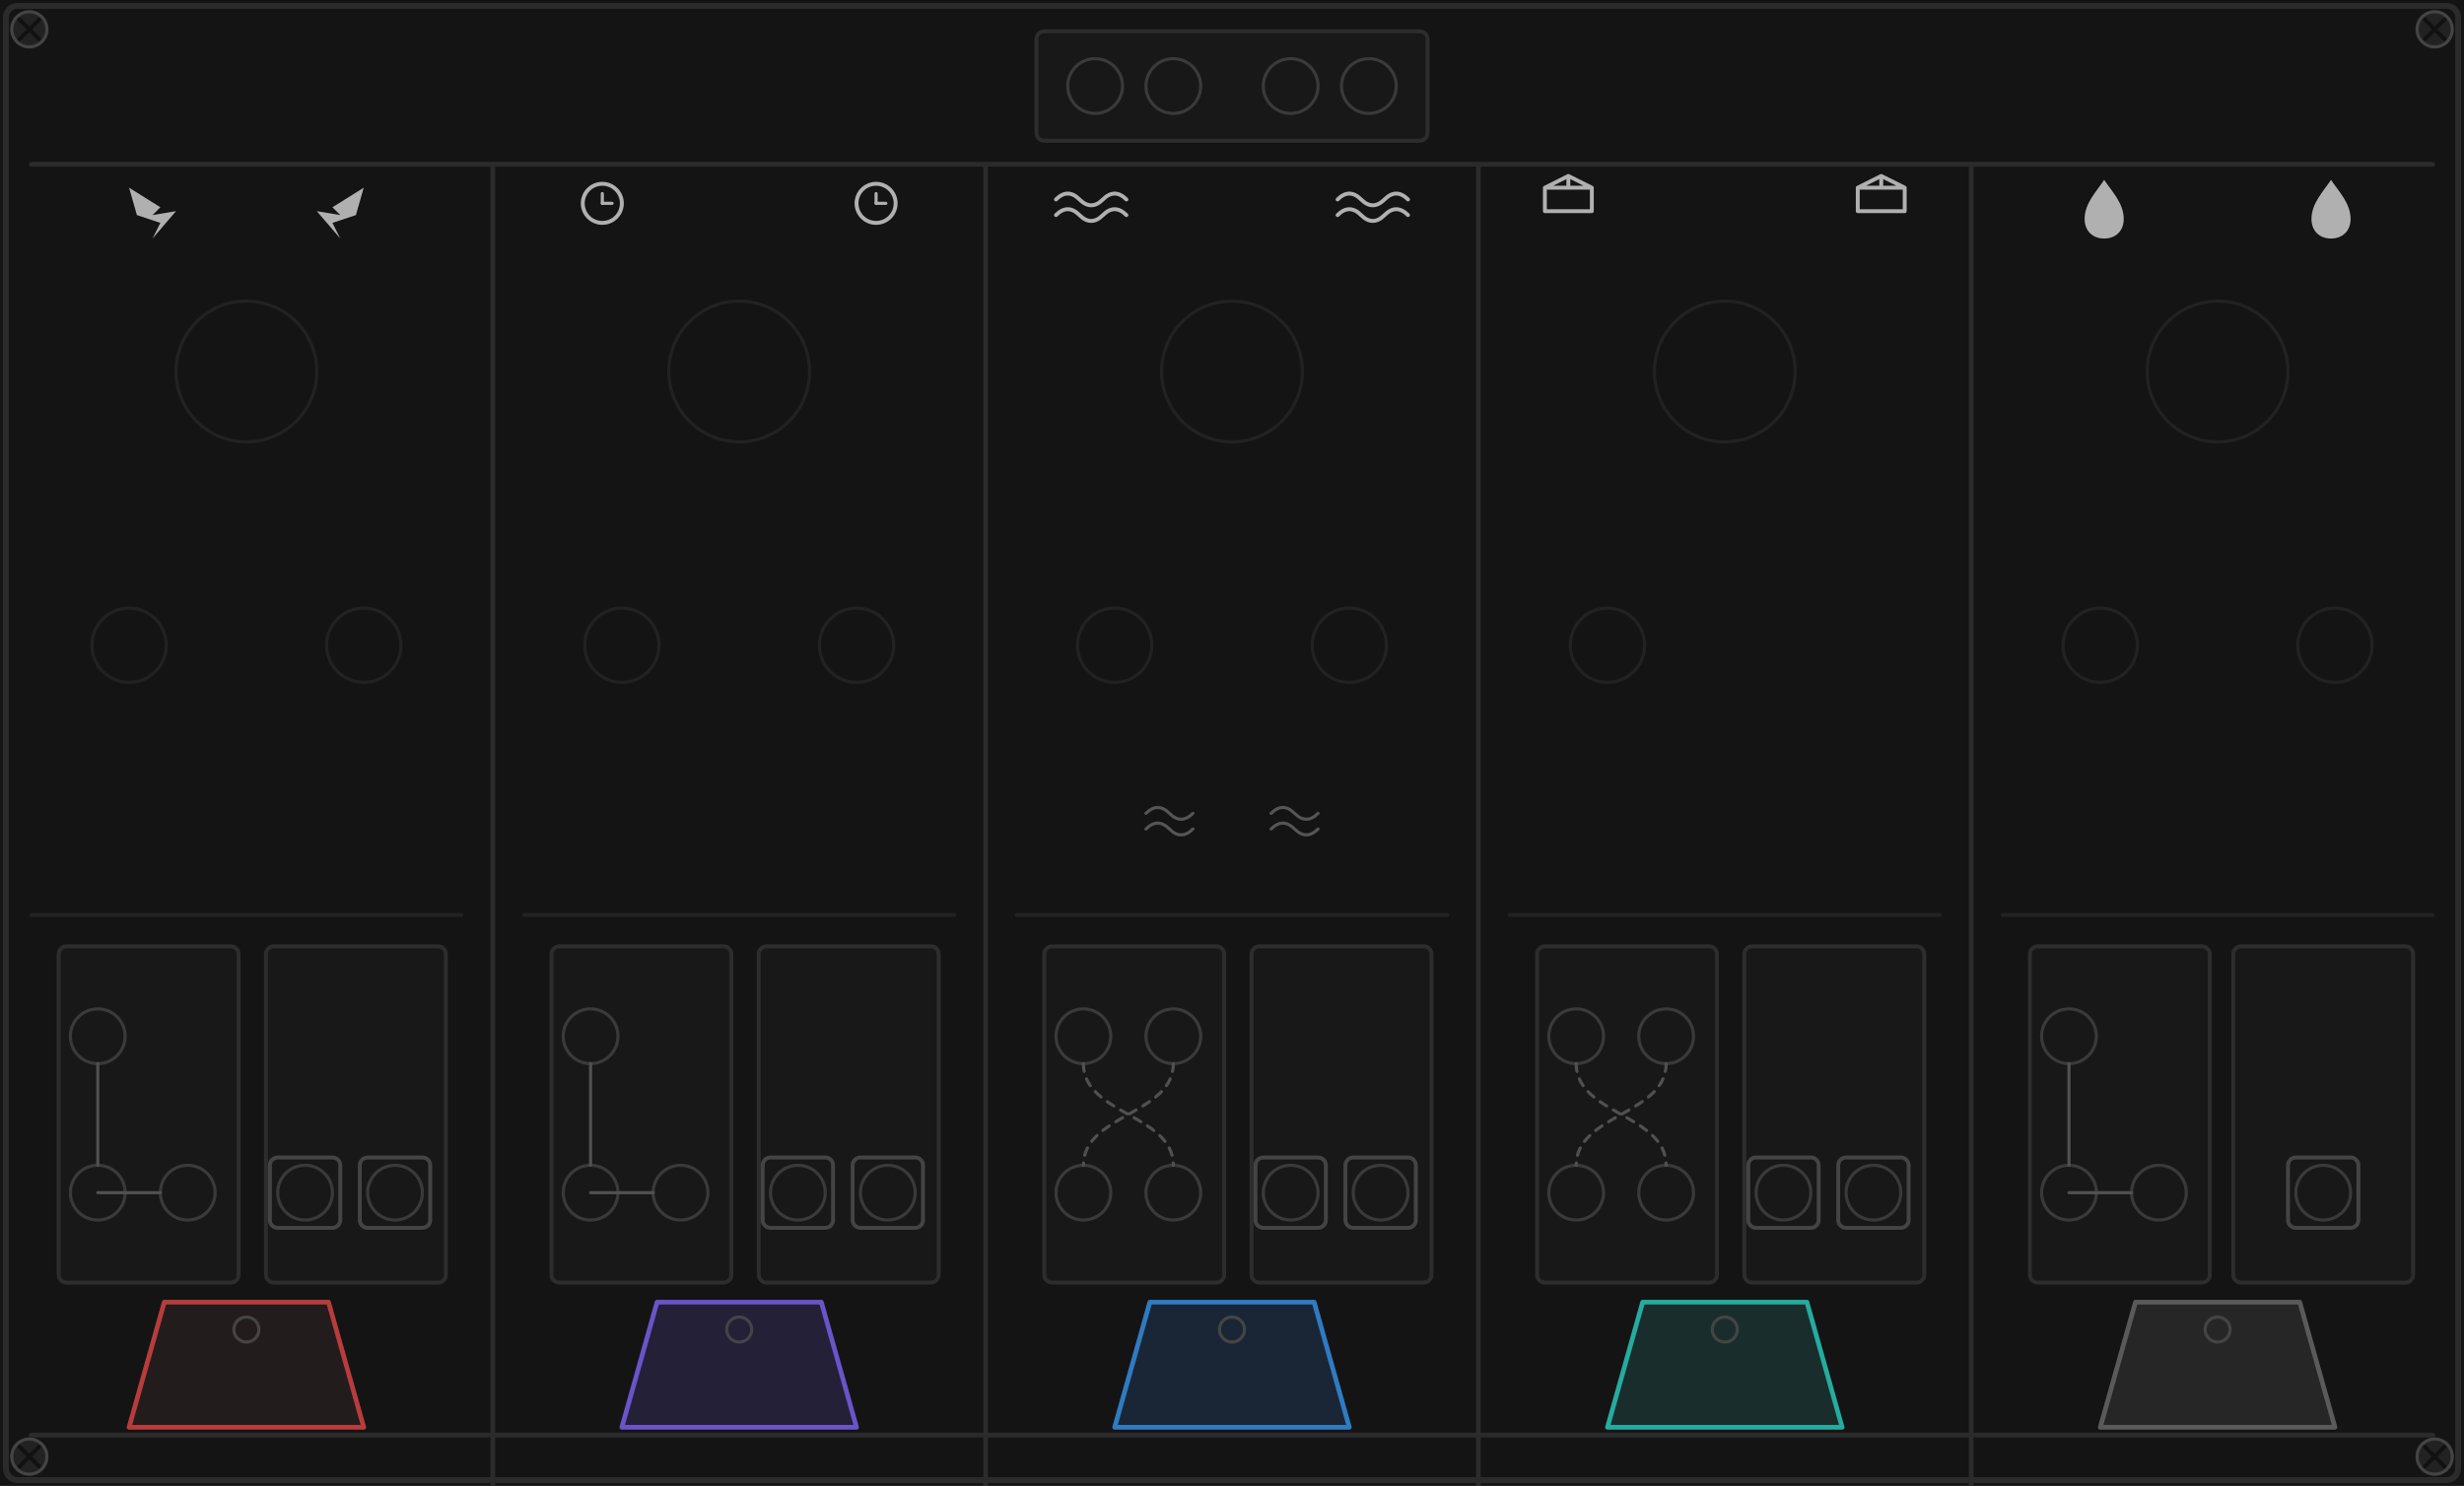
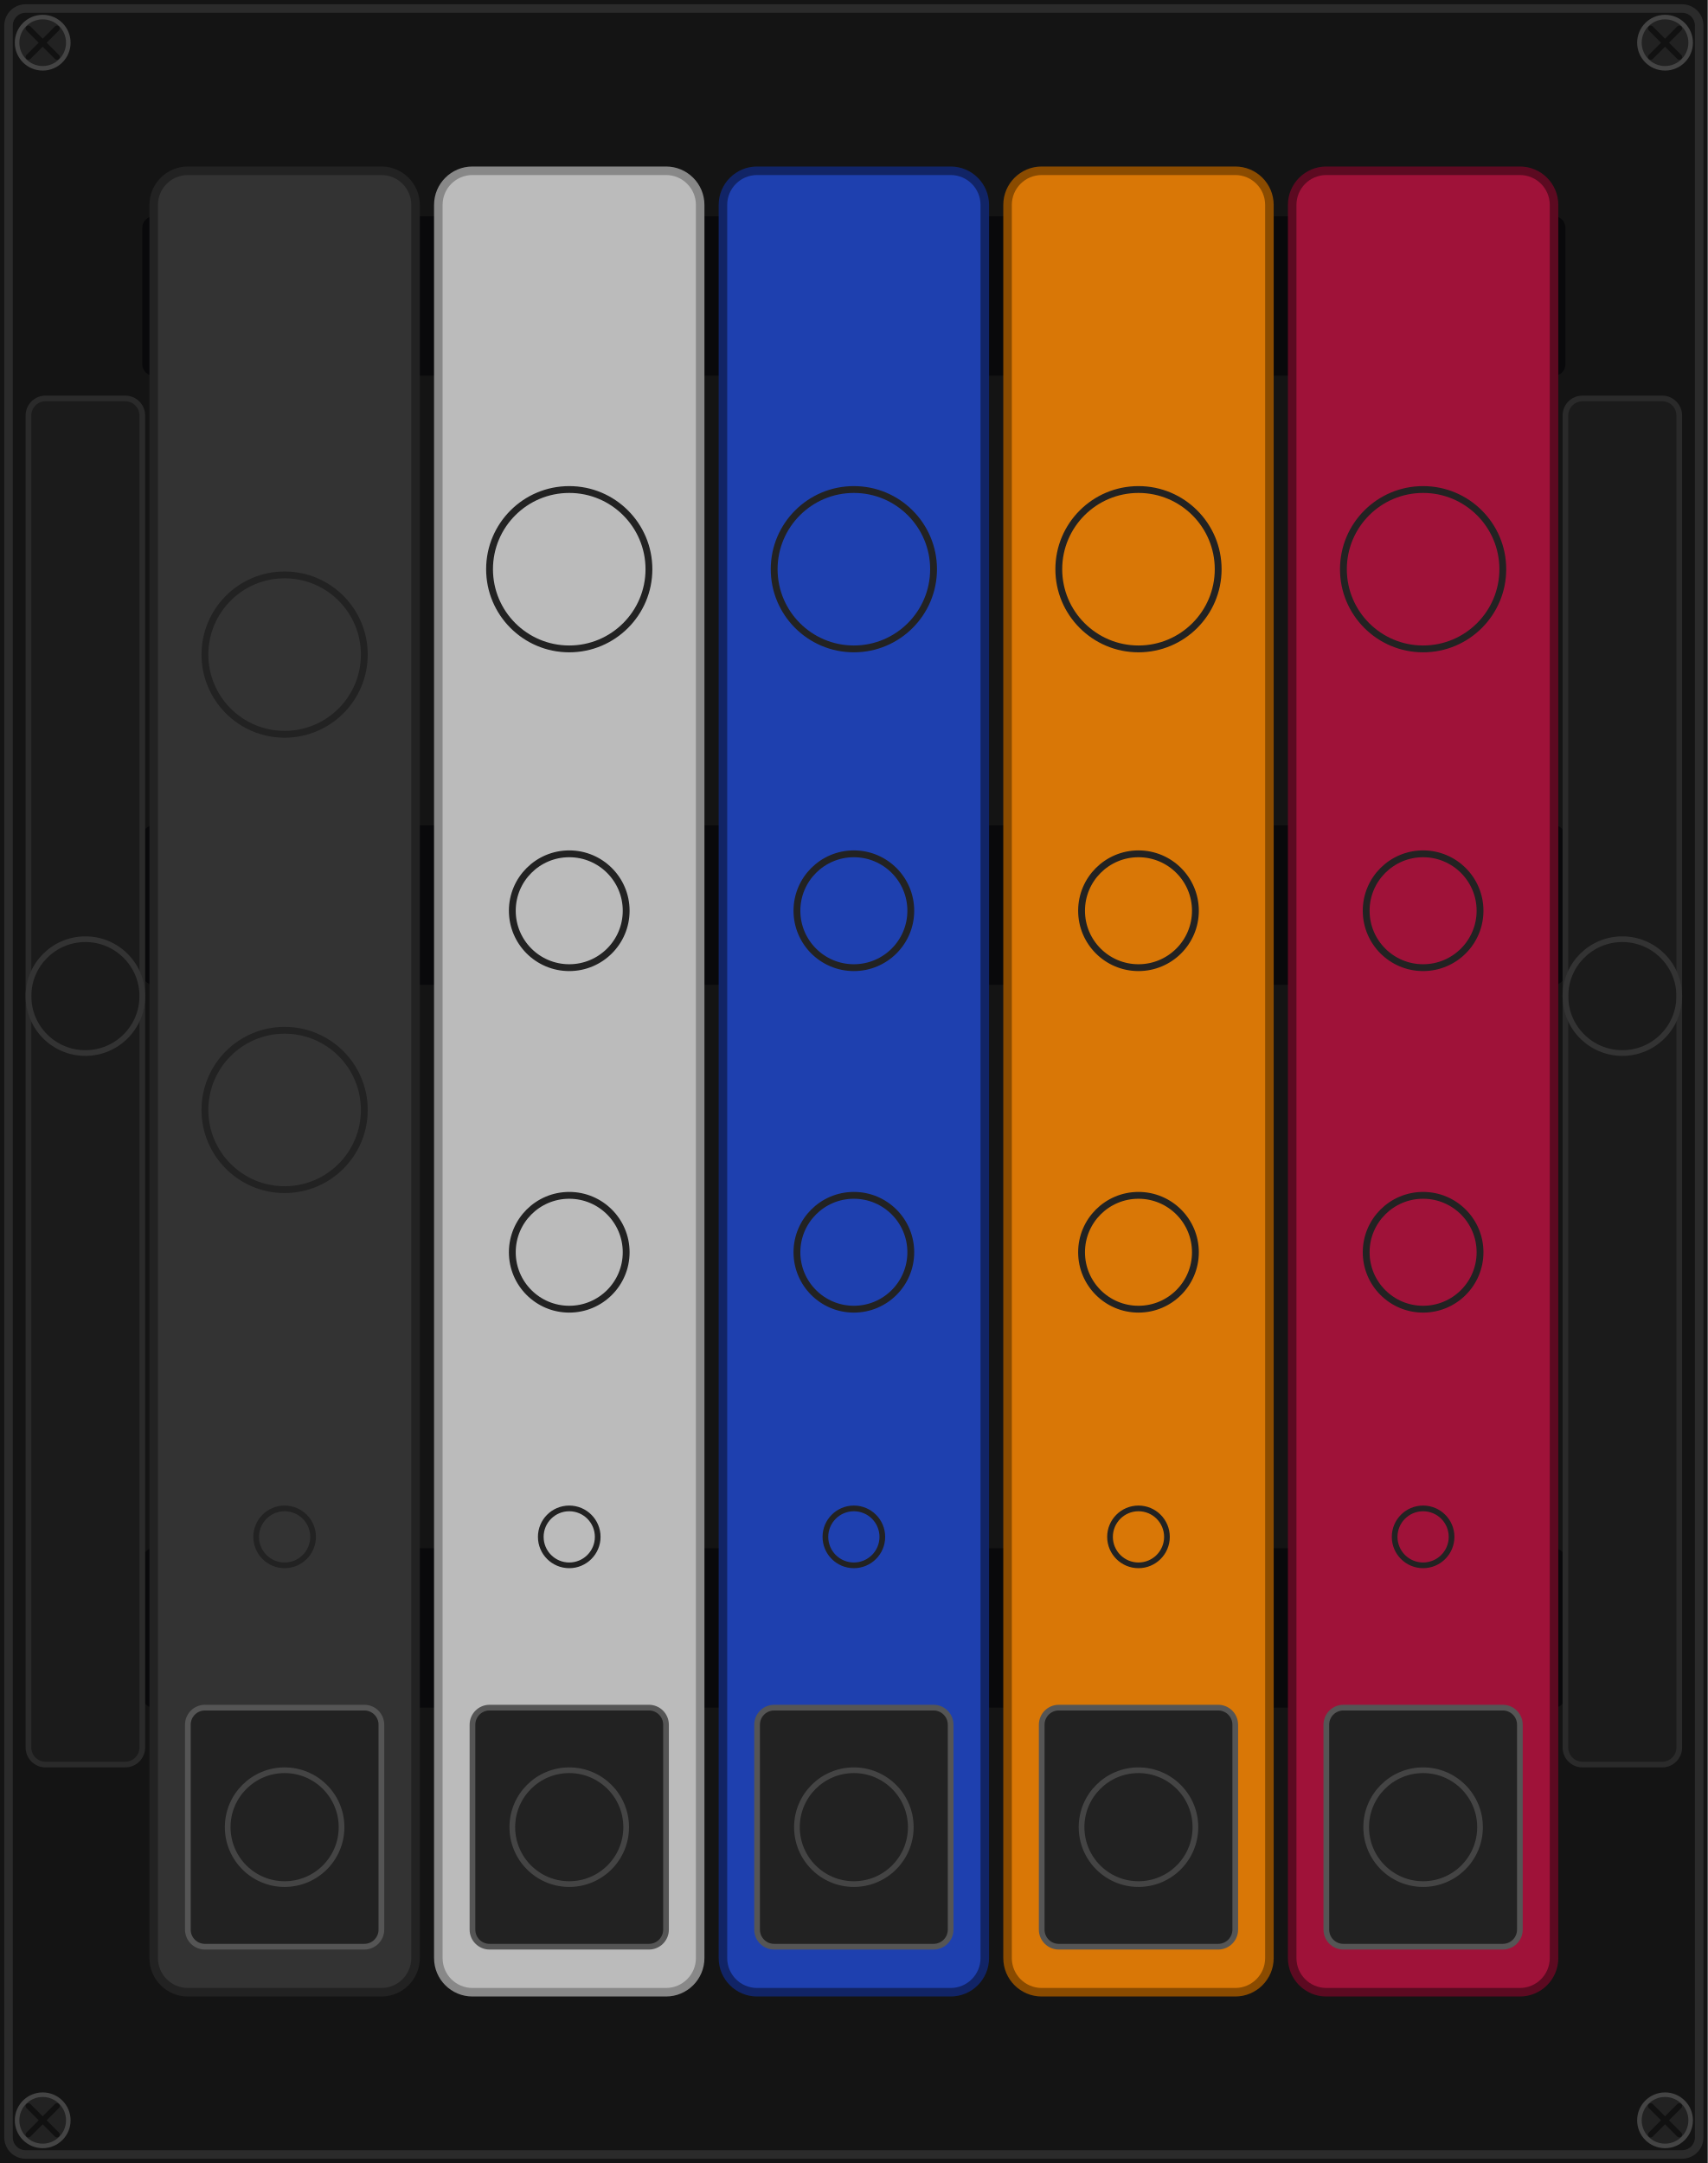
- <svg xmlns="http://www.w3.org/2000/svg" width="100%" height="100%" viewBox="0 0 630 380" version="1.1" style="fill-rule:evenodd;clip-rule:evenodd;stroke-linecap:round;stroke-linejoin:round;stroke-miterlimit:10;">
-   <rect x="0" y="0" width="630" height="380" fill="#141414" />
-   <rect x="1.5" y="1.5" width="627" height="377" rx="3" fill="none" stroke="#2b2b2b" stroke-width="1.5" />
+ <svg xmlns="http://www.w3.org/2000/svg" width="100%" height="100%" viewBox="0 0 300 380" version="1.1" style="fill-rule:evenodd;clip-rule:evenodd;stroke-linecap:round;stroke-linejoin:round;stroke-miterlimit:10;">
+   <rect x="0" y="0" width="300" height="380" fill="#141414" />
+   <rect x="1.5" y="1.5" width="297" height="377" rx="3" fill="none" stroke="#2b2b2b" stroke-width="1.5" />
  <g transform="translate(7.5, 7.5)">
-     <circle cx="0" cy="0" r="4.5" fill="#222" stroke="#444" stroke-width="0.8" />
-     <line x1="-2.5" y1="-2.5" x2="2.5" y2="2.5" stroke="#111" stroke-width="1" />
-     <line x1="-2.5" y1="2.5" x2="2.5" y2="-2.5" stroke="#111" stroke-width="1" />
-   </g>
-   <g transform="translate(622.5, 7.5)">
    <circle cx="0" cy="0" r="4.5" fill="#222" stroke="#444" stroke-width="0.8" />
    <line x1="-2.5" y1="-2.5" x2="2.5" y2="2.5" stroke="#111" stroke-width="1" />
    <line x1="-2.5" y1="2.5" x2="2.5" y2="-2.5" stroke="#111" stroke-width="1" />
  </g>
  <g transform="translate(7.5, 372.5)">
    <circle cx="0" cy="0" r="4.5" fill="#222" stroke="#444" stroke-width="0.8" />
    <line x1="-2.5" y1="-2.5" x2="2.5" y2="2.5" stroke="#111" stroke-width="1" />
    <line x1="-2.5" y1="2.5" x2="2.5" y2="-2.5" stroke="#111" stroke-width="1" />
  </g>
-   <g transform="translate(622.5, 372.5)">
+   <g transform="translate(292.5, 7.5)">
    <circle cx="0" cy="0" r="4.5" fill="#222" stroke="#444" stroke-width="0.8" />
    <line x1="-2.5" y1="-2.5" x2="2.5" y2="2.5" stroke="#111" stroke-width="1" />
    <line x1="-2.5" y1="2.5" x2="2.5" y2="-2.5" stroke="#111" stroke-width="1" />
  </g>
-   <rect x="265" y="8" width="100" height="28" rx="2" fill="#181818" stroke="#2d2d2d" stroke-width="1" />
-   <circle cx="280" cy="22" r="7" fill="none" stroke="#3a3a3a" stroke-width="0.8" />
-   <circle cx="300" cy="22" r="7" fill="none" stroke="#3a3a3a" stroke-width="0.8" />
-   <circle cx="330" cy="22" r="7" fill="none" stroke="#3a3a3a" stroke-width="0.8" />
-   <circle cx="350" cy="22" r="7" fill="none" stroke="#3a3a3a" stroke-width="0.8" />
-   <line x1="8" y1="42" x2="622" y2="42" stroke="#2b2b2b" stroke-width="1.2" />
-   <line x1="126" y1="42" x2="126" y2="380" stroke="#2b2b2b" stroke-width="1.2" />
-   <line x1="252" y1="42" x2="252" y2="380" stroke="#2b2b2b" stroke-width="1.2" />
-   <line x1="378" y1="42" x2="378" y2="380" stroke="#2b2b2b" stroke-width="1.2" />
-   <line x1="504" y1="42" x2="504" y2="380" stroke="#2b2b2b" stroke-width="1.2" />
-   <path d="M 33,48 L 41,53 L 39,55 L 45,54 L 39,61 L 41,57 L 35,55 Z" fill="#b0b0b0" />
-   <path d="M 93,48 L 85,53 L 87,55 L 81,54 L 87,61 L 85,57 L 91,55 Z" fill="#b0b0b0" />
-   <circle cx="63" cy="95" r="18" fill="none" stroke="#222" stroke-width="0.8" />
-   <circle cx="33" cy="165" r="9.5" fill="none" stroke="#222" stroke-width="0.8" />
-   <circle cx="93" cy="165" r="9.5" fill="none" stroke="#222" stroke-width="0.8" />
-   <line x1="8" y1="234" x2="118" y2="234" stroke="#222" stroke-width="1" />
-   <rect x="15" y="242" width="46" height="86" rx="2" fill="#181818" stroke="#2d2d2d" stroke-width="1" />
-   <circle cx="25" cy="265" r="7" fill="none" stroke="#3a3a3a" stroke-width="0.8" />
-   <circle cx="25" cy="305" r="7" fill="none" stroke="#3a3a3a" stroke-width="0.8" />
-   <circle cx="48" cy="305" r="7" fill="none" stroke="#3a3a3a" stroke-width="0.8" />
-   <path d="M 25,272 L 25,298 M 25,305 L 41,305" fill="none" stroke="#505050" stroke-width="0.8" />
-   <rect x="68" y="242" width="46" height="86" rx="2" fill="#181818" stroke="#2d2d2d" stroke-width="1" />
-   <circle cx="78" cy="305" r="7" fill="none" stroke="#3a3a3a" stroke-width="0.8" />
-   <circle cx="101" cy="305" r="7" fill="none" stroke="#3a3a3a" stroke-width="0.8" />
-   <rect x="69" y="296" width="18" height="18" rx="2" fill="none" stroke="#444" stroke-width="1" />
-   <rect x="92" y="296" width="18" height="18" rx="2" fill="none" stroke="#444" stroke-width="1" />
-   <path d="M 42,333 L 84,333 L 93,365 L 33,365 Z" fill="#231c1c" stroke="#b83c3c" stroke-width="1.2" />
-   <circle cx="63" cy="340" r="3.2" fill="none" stroke="#444" stroke-width="0.8" />
-   <circle cx="154" cy="52" r="5" fill="none" stroke="#b0b0b0" stroke-width="1" />
-   <line x1="154" y1="52" x2="154" y2="49.5" stroke="#b0b0b0" stroke-width="0.8" />
-   <line x1="154" y1="52" x2="156.5" y2="52" stroke="#b0b0b0" stroke-width="0.8" />
-   <circle cx="224" cy="52" r="5" fill="none" stroke="#b0b0b0" stroke-width="1" />
-   <line x1="224" y1="52" x2="224" y2="49.5" stroke="#b0b0b0" stroke-width="0.8" />
-   <line x1="224" y1="52" x2="226.5" y2="52" stroke="#b0b0b0" stroke-width="0.8" />
-   <circle cx="189" cy="95" r="18" fill="none" stroke="#222" stroke-width="0.8" />
-   <circle cx="159" cy="165" r="9.5" fill="none" stroke="#222" stroke-width="0.8" />
-   <circle cx="219" cy="165" r="9.5" fill="none" stroke="#222" stroke-width="0.8" />
-   <line x1="134" y1="234" x2="244" y2="234" stroke="#222" stroke-width="1" />
-   <rect x="141" y="242" width="46" height="86" rx="2" fill="#181818" stroke="#2d2d2d" stroke-width="1" />
-   <circle cx="151" cy="265" r="7" fill="none" stroke="#3a3a3a" stroke-width="0.8" />
-   <circle cx="151" cy="305" r="7" fill="none" stroke="#3a3a3a" stroke-width="0.8" />
-   <circle cx="174" cy="305" r="7" fill="none" stroke="#3a3a3a" stroke-width="0.8" />
-   <path d="M 151,272 L 151,298 M 151,305 L 167,305" fill="none" stroke="#505050" stroke-width="0.8" />
-   <rect x="194" y="242" width="46" height="86" rx="2" fill="#181818" stroke="#2d2d2d" stroke-width="1" />
-   <circle cx="204" cy="305" r="7" fill="none" stroke="#3a3a3a" stroke-width="0.8" />
-   <circle cx="227" cy="305" r="7" fill="none" stroke="#3a3a3a" stroke-width="0.8" />
-   <rect x="195" y="296" width="18" height="18" rx="2" fill="none" stroke="#444" stroke-width="1" />
-   <rect x="218" y="296" width="18" height="18" rx="2" fill="none" stroke="#444" stroke-width="1" />
-   <path d="M 168,333 L 210,333 L 219,365 L 159,365 Z" fill="#242038" stroke="#6a54c9" stroke-width="1.2" />
-   <circle cx="189" cy="340" r="3.2" fill="none" stroke="#444" stroke-width="0.8" />
-   <path d="M 270,51 Q 273,48 276,51 T 282,51 Q 285,48 288,51" fill="none" stroke="#b0b0b0" stroke-width="1" />
-   <path d="M 270,55 Q 273,52 276,55 T 282,55 Q 285,52 288,55" fill="none" stroke="#b0b0b0" stroke-width="1" />
-   <path d="M 342,51 Q 345,48 348,51 T 354,51 Q 357,48 360,51" fill="none" stroke="#b0b0b0" stroke-width="1" />
-   <path d="M 342,55 Q 345,52 348,55 T 354,55 Q 357,52 360,55" fill="none" stroke="#b0b0b0" stroke-width="1" />
-   <circle cx="315" cy="95" r="18" fill="none" stroke="#222" stroke-width="0.8" />
-   <circle cx="285" cy="165" r="9.5" fill="none" stroke="#222" stroke-width="0.8" />
-   <circle cx="345" cy="165" r="9.5" fill="none" stroke="#222" stroke-width="0.8" />
-   <path d="M 293,208 Q 296,205 299,208 T 305,208" fill="none" stroke="#555" stroke-width="0.8" />
-   <path d="M 293,212 Q 296,209 299,212 T 305,212" fill="none" stroke="#555" stroke-width="0.8" />
-   <path d="M 325,208 Q 328,205 331,208 T 337,208" fill="none" stroke="#555" stroke-width="0.8" />
-   <path d="M 325,212 Q 328,209 331,212 T 337,212" fill="none" stroke="#555" stroke-width="0.8" />
-   <line x1="260" y1="234" x2="370" y2="234" stroke="#222" stroke-width="1" />
-   <rect x="267" y="242" width="46" height="86" rx="2" fill="#181818" stroke="#2d2d2d" stroke-width="1" />
-   <circle cx="277" cy="265" r="7" fill="none" stroke="#3a3a3a" stroke-width="0.8" />
-   <circle cx="300" cy="265" r="7" fill="none" stroke="#3a3a3a" stroke-width="0.8" />
-   <circle cx="277" cy="305" r="7" fill="none" stroke="#3a3a3a" stroke-width="0.8" />
-   <circle cx="300" cy="305" r="7" fill="none" stroke="#3a3a3a" stroke-width="0.8" />
-   <path d="M 277,272 C 277,285 300,285 300,298" fill="none" stroke="#505050" stroke-width="0.8" stroke-dasharray="2,2" />
-   <path d="M 300,272 C 300,285 277,285 277,298" fill="none" stroke="#505050" stroke-width="0.8" stroke-dasharray="2,2" />
-   <rect x="320" y="242" width="46" height="86" rx="2" fill="#181818" stroke="#2d2d2d" stroke-width="1" />
-   <circle cx="330" cy="305" r="7" fill="none" stroke="#3a3a3a" stroke-width="0.8" />
-   <circle cx="353" cy="305" r="7" fill="none" stroke="#3a3a3a" stroke-width="0.8" />
-   <rect x="321" y="296" width="18" height="18" rx="2" fill="none" stroke="#444" stroke-width="1" />
-   <rect x="344" y="296" width="18" height="18" rx="2" fill="none" stroke="#444" stroke-width="1" />
-   <path d="M 294,333 L 336,333 L 345,365 L 285,365 Z" fill="#1a2636" stroke="#2f7bc2" stroke-width="1.2" />
-   <circle cx="315" cy="340" r="3.2" fill="none" stroke="#444" stroke-width="0.8" />
-   <path d="M 395,54 L 395,48 L 401,45 L 407,48 L 407,54 Z M 395,48 L 407,48 M 401,45 L 401,48" fill="none" stroke="#b0b0b0" stroke-width="1" />
-   <path d="M 475,54 L 475,48 L 481,45 L 487,48 L 487,54 Z M 475,48 L 487,48 M 481,45 L 481,48" fill="none" stroke="#b0b0b0" stroke-width="1" />
-   <circle cx="441" cy="95" r="18" fill="none" stroke="#222" stroke-width="0.8" />
-   <circle cx="411" cy="165" r="9.5" fill="none" stroke="#222" stroke-width="0.8" />
-   <line x1="386" y1="234" x2="496" y2="234" stroke="#222" stroke-width="1" />
-   <rect x="393" y="242" width="46" height="86" rx="2" fill="#181818" stroke="#2d2d2d" stroke-width="1" />
-   <circle cx="403" cy="265" r="7" fill="none" stroke="#3a3a3a" stroke-width="0.8" />
-   <circle cx="426" cy="265" r="7" fill="none" stroke="#3a3a3a" stroke-width="0.8" />
-   <circle cx="403" cy="305" r="7" fill="none" stroke="#3a3a3a" stroke-width="0.8" />
-   <circle cx="426" cy="305" r="7" fill="none" stroke="#3a3a3a" stroke-width="0.8" />
-   <path d="M 403,272 C 403,285 426,285 426,298" fill="none" stroke="#505050" stroke-width="0.8" stroke-dasharray="2,2" />
-   <path d="M 426,272 C 426,285 403,285 403,298" fill="none" stroke="#505050" stroke-width="0.8" stroke-dasharray="2,2" />
-   <rect x="446" y="242" width="46" height="86" rx="2" fill="#181818" stroke="#2d2d2d" stroke-width="1" />
-   <circle cx="456" cy="305" r="7" fill="none" stroke="#3a3a3a" stroke-width="0.8" />
-   <circle cx="479" cy="305" r="7" fill="none" stroke="#3a3a3a" stroke-width="0.8" />
-   <rect x="447" y="296" width="18" height="18" rx="2" fill="none" stroke="#444" stroke-width="1" />
-   <rect x="470" y="296" width="18" height="18" rx="2" fill="none" stroke="#444" stroke-width="1" />
-   <path d="M 420,333 L 462,333 L 471,365 L 411,365 Z" fill="#192e2c" stroke="#25ab9f" stroke-width="1.2" />
-   <circle cx="441" cy="340" r="3.2" fill="none" stroke="#444" stroke-width="0.8" />
-   <path d="M 533,56 C 533,52 536,49 538,46 C 540,49 543,52 543,56 C 543,59 541,61 538,61 C 535,61 533,59 533,56 Z" fill="#b0b0b0" />
-   <path d="M 591,56 C 591,52 594,49 596,46 C 598,49 601,52 601,56 C 601,59 599,61 596,61 C 593,61 591,59 591,56 Z" fill="#b0b0b0" />
-   <circle cx="567" cy="95" r="18" fill="none" stroke="#222" stroke-width="0.8" />
-   <circle cx="537" cy="165" r="9.5" fill="none" stroke="#222" stroke-width="0.8" />
-   <circle cx="597" cy="165" r="9.5" fill="none" stroke="#222" stroke-width="0.8" />
-   <line x1="512" y1="234" x2="622" y2="234" stroke="#222" stroke-width="1" />
-   <rect x="519" y="242" width="46" height="86" rx="2" fill="#181818" stroke="#2d2d2d" stroke-width="1" />
-   <circle cx="529" cy="265" r="7" fill="none" stroke="#3a3a3a" stroke-width="0.8" />
-   <circle cx="529" cy="305" r="7" fill="none" stroke="#3a3a3a" stroke-width="0.8" />
-   <circle cx="552" cy="305" r="7" fill="none" stroke="#3a3a3a" stroke-width="0.8" />
-   <path d="M 529,272 L 529,298 M 529,305 L 545,305" fill="none" stroke="#505050" stroke-width="0.8" />
-   <rect x="571" y="242" width="46" height="86" rx="2" fill="#181818" stroke="#2d2d2d" stroke-width="1" />
-   <circle cx="594" cy="305" r="7" fill="none" stroke="#3a3a3a" stroke-width="0.8" />
-   <rect x="585" y="296" width="18" height="18" rx="2" fill="none" stroke="#444" stroke-width="1" />
-   <path d="M 546,333 L 588,333 L 597,365 L 537,365 Z" fill="#262626" stroke="#5a5a5a" stroke-width="1.2" />
-   <circle cx="567" cy="340" r="3.2" fill="none" stroke="#444" stroke-width="0.8" />
-   <line x1="8" y1="367" x2="622" y2="367" stroke="#2b2b2b" stroke-width="1.2" />
+   <g transform="translate(292.5, 372.5)">
+     <circle cx="0" cy="0" r="4.5" fill="#222" stroke="#444" stroke-width="0.8" />
+     <line x1="-2.5" y1="-2.5" x2="2.5" y2="2.5" stroke="#111" stroke-width="1" />
+     <line x1="-2.5" y1="2.5" x2="2.5" y2="-2.5" stroke="#111" stroke-width="1" />
+   </g>
+   <rect x="25" y="38" width="250" height="28" fill="#09090b" rx="2" />
+   <rect x="25" y="145" width="250" height="28" fill="#09090b" rx="2" />
+   <rect x="25" y="272" width="250" height="28" fill="#09090b" rx="2" />
+   <rect x="5" y="70" width="20" height="240" rx="3" fill="#1b1b1b" stroke="#2a2a2a" stroke-width="1" />
+   <circle cx="15" cy="175" r="10" fill="none" stroke="#333" stroke-width="1" />
+   <rect x="275" y="70" width="20" height="240" rx="3" fill="#1b1b1b" stroke="#2a2a2a" stroke-width="1" />
+   <circle cx="285" cy="175" r="10" fill="none" stroke="#333" stroke-width="1" />
+   <rect x="27" y="30" width="46" height="320" rx="6" fill="#333333" stroke="#222222" stroke-width="1.5" />
+   <circle cx="50" cy="270" r="5" fill="none" stroke="#222" stroke-width="1" />
+   <circle cx="50" cy="115" r="14" fill="none" stroke="#222" stroke-width="1.2" />
+   <circle cx="50" cy="195" r="14" fill="none" stroke="#222" stroke-width="1.2" />
+   <rect x="33" y="300" width="34" height="42" rx="3" fill="#222" stroke="#555" stroke-width="1" />
+   <circle cx="50" cy="321" r="10" fill="none" stroke="#444" stroke-width="1" />
+   <rect x="77" y="30" width="46" height="320" rx="6" fill="#bbbbbb" stroke="#888888" stroke-width="1.5" />
+   <circle cx="100" cy="270" r="5" fill="none" stroke="#222" stroke-width="1" />
+   <circle cx="100" cy="100" r="14" fill="none" stroke="#222" stroke-width="1.2" />
+   <circle cx="100" cy="160" r="10" fill="none" stroke="#222" stroke-width="1.2" />
+   <circle cx="100" cy="220" r="10" fill="none" stroke="#222" stroke-width="1.2" />
+   <rect x="83" y="300" width="34" height="42" rx="3" fill="#222" stroke="#555" stroke-width="1" />
+   <circle cx="100" cy="321" r="10" fill="none" stroke="#444" stroke-width="1" />
+   <rect x="127" y="30" width="46" height="320" rx="6" fill="#1e40af" stroke="#112466" stroke-width="1.5" />
+   <circle cx="150" cy="270" r="5" fill="none" stroke="#222" stroke-width="1" />
+   <circle cx="150" cy="100" r="14" fill="none" stroke="#222" stroke-width="1.2" />
+   <circle cx="150" cy="160" r="10" fill="none" stroke="#222" stroke-width="1.2" />
+   <circle cx="150" cy="220" r="10" fill="none" stroke="#222" stroke-width="1.2" />
+   <rect x="133" y="300" width="34" height="42" rx="3" fill="#222" stroke="#555" stroke-width="1" />
+   <circle cx="150" cy="321" r="10" fill="none" stroke="#444" stroke-width="1" />
+   <rect x="177" y="30" width="46" height="320" rx="6" fill="#d97706" stroke="#8a4b00" stroke-width="1.5" />
+   <circle cx="200" cy="270" r="5" fill="none" stroke="#222" stroke-width="1" />
+   <circle cx="200" cy="100" r="14" fill="none" stroke="#222" stroke-width="1.2" />
+   <circle cx="200" cy="160" r="10" fill="none" stroke="#222" stroke-width="1.2" />
+   <circle cx="200" cy="220" r="10" fill="none" stroke="#222" stroke-width="1.2" />
+   <rect x="183" y="300" width="34" height="42" rx="3" fill="#222" stroke="#555" stroke-width="1" />
+   <circle cx="200" cy="321" r="10" fill="none" stroke="#444" stroke-width="1" />
+   <rect x="227" y="30" width="46" height="320" rx="6" fill="#9f1239" stroke="#5c0a21" stroke-width="1.5" />
+   <circle cx="250" cy="270" r="5" fill="none" stroke="#222" stroke-width="1" />
+   <circle cx="250" cy="100" r="14" fill="none" stroke="#222" stroke-width="1.2" />
+   <circle cx="250" cy="160" r="10" fill="none" stroke="#222" stroke-width="1.2" />
+   <circle cx="250" cy="220" r="10" fill="none" stroke="#222" stroke-width="1.2" />
+   <rect x="233" y="300" width="34" height="42" rx="3" fill="#222" stroke="#555" stroke-width="1" />
+   <circle cx="250" cy="321" r="10" fill="none" stroke="#444" stroke-width="1" />
</svg>
